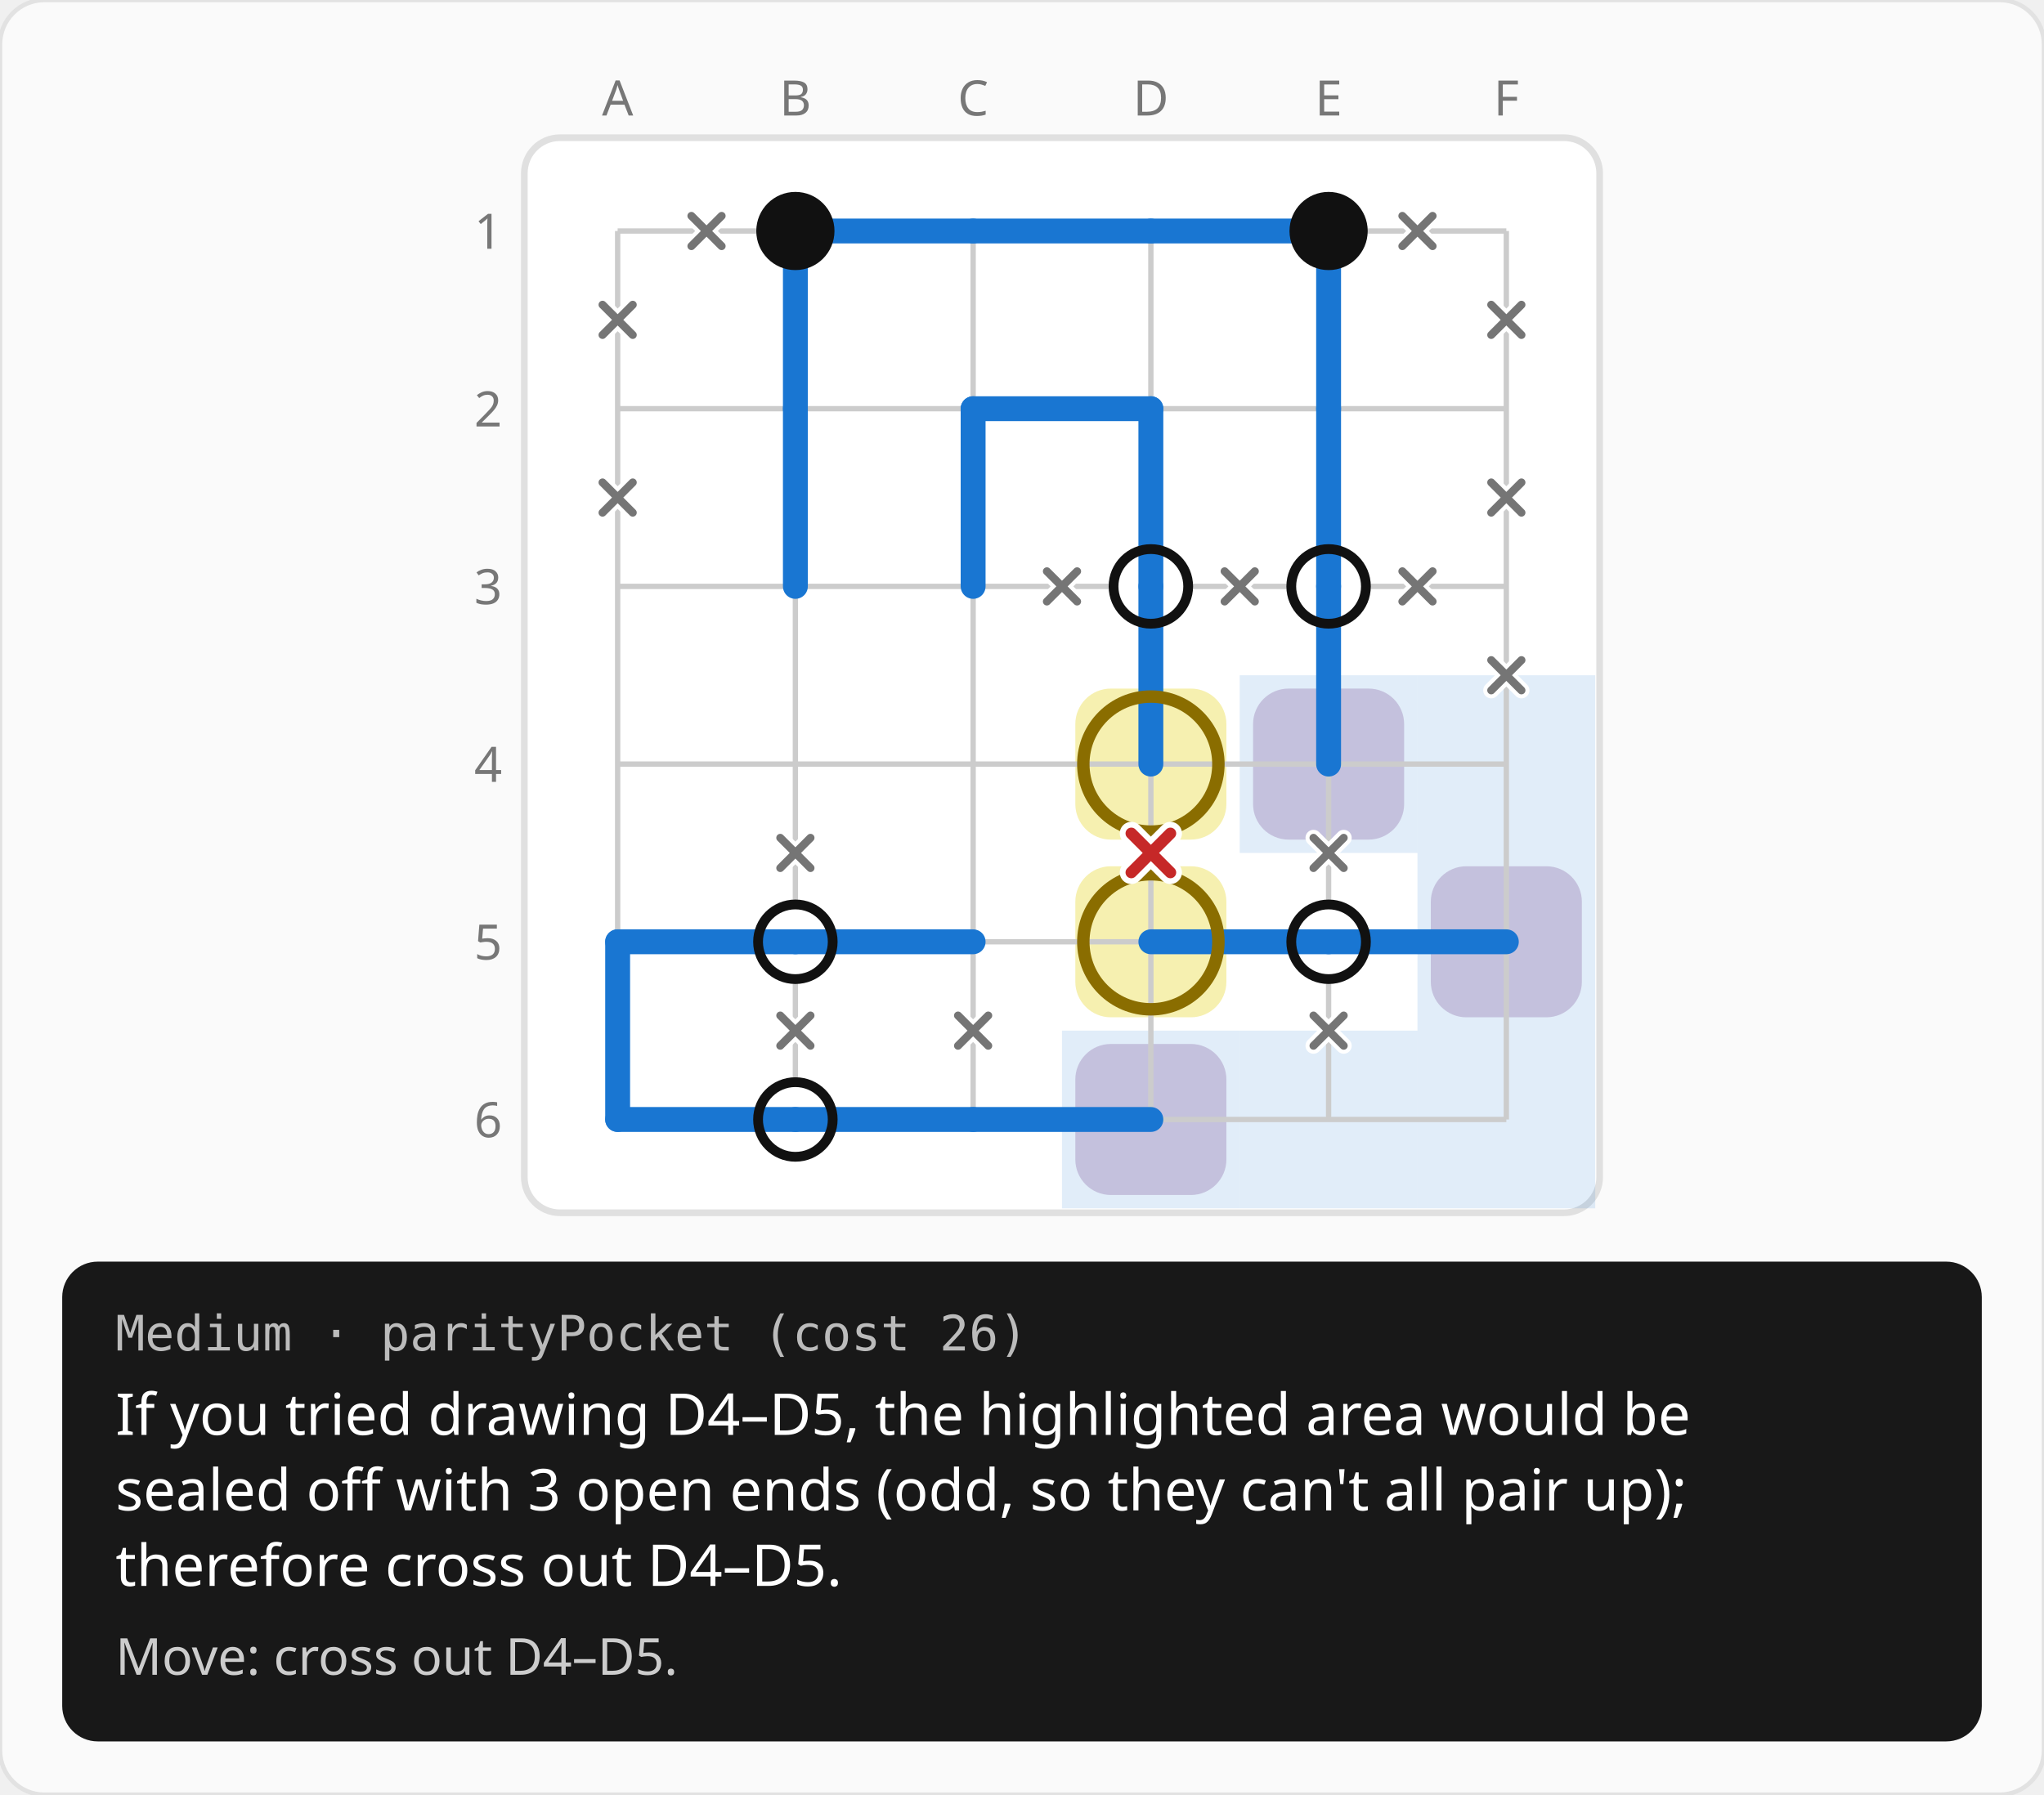
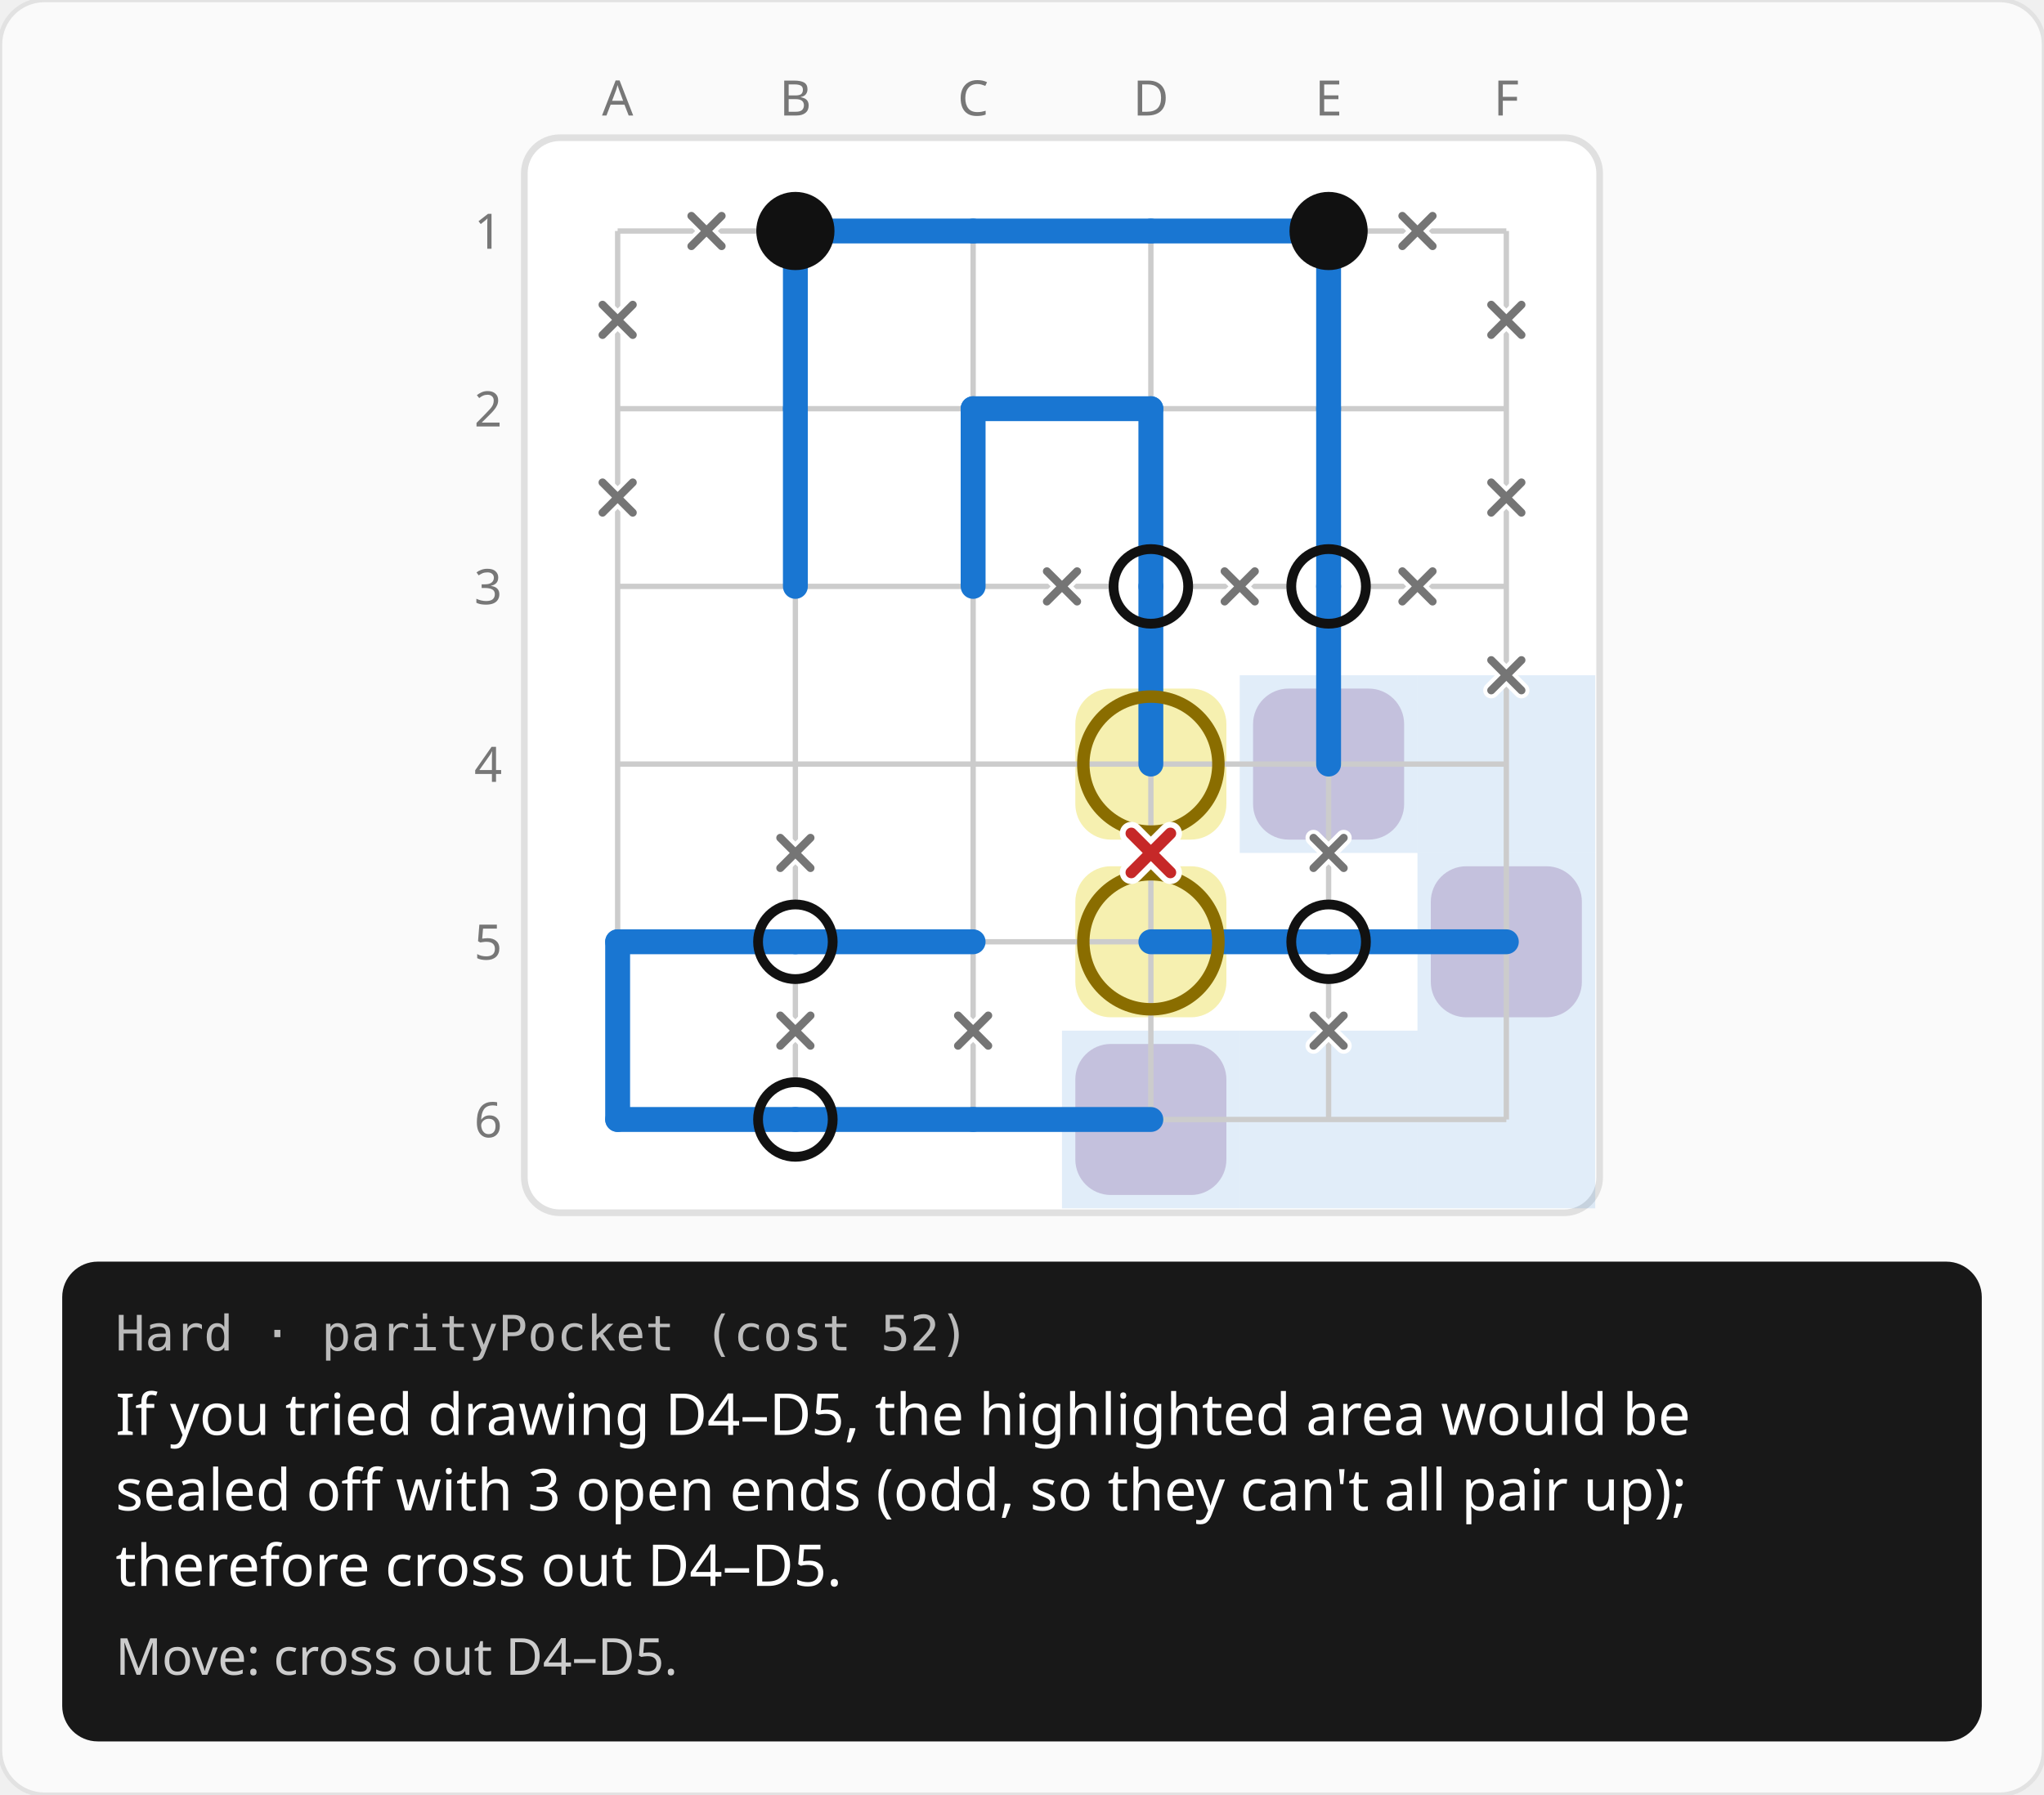
<svg xmlns="http://www.w3.org/2000/svg" width="460" height="404" viewBox="0 0 460 404">
  <rect width="460" height="404" rx="10" fill="#fafafa" stroke="#e2e2e2" />
  <defs>
    <pattern id="hatch" width="8" height="8" patternUnits="userSpaceOnUse" patternTransform="rotate(45)">
      <line x1="0" y1="0" x2="0" y2="8" stroke="#d55e00" stroke-width="3" opacity="0.55" />
    </pattern>
  </defs>
  <g transform="translate(99 12)">
    <text x="40" y="14" fill="#777777" font-size="11" font-family="system-ui, sans-serif" text-anchor="middle">A</text>
    <text x="80" y="14" fill="#777777" font-size="11" font-family="system-ui, sans-serif" text-anchor="middle">B</text>
    <text x="120" y="14" fill="#777777" font-size="11" font-family="system-ui, sans-serif" text-anchor="middle">C</text>
    <text x="160" y="14" fill="#777777" font-size="11" font-family="system-ui, sans-serif" text-anchor="middle">D</text>
    <text x="200" y="14" fill="#777777" font-size="11" font-family="system-ui, sans-serif" text-anchor="middle">E</text>
    <text x="240" y="14" fill="#777777" font-size="11" font-family="system-ui, sans-serif" text-anchor="middle">F</text>
    <text x="14" y="44" fill="#777777" font-size="11" font-family="system-ui, sans-serif" text-anchor="end">1</text>
    <text x="14" y="84" fill="#777777" font-size="11" font-family="system-ui, sans-serif" text-anchor="end">2</text>
    <text x="14" y="124" fill="#777777" font-size="11" font-family="system-ui, sans-serif" text-anchor="end">3</text>
    <text x="14" y="164" fill="#777777" font-size="11" font-family="system-ui, sans-serif" text-anchor="end">4</text>
    <text x="14" y="204" fill="#777777" font-size="11" font-family="system-ui, sans-serif" text-anchor="end">5</text>
    <text x="14" y="244" fill="#777777" font-size="11" font-family="system-ui, sans-serif" text-anchor="end">6</text>
    <g transform="translate(18 18)">
      <rect x="1" y="1" width="242" height="242" rx="8" fill="#ffffff" stroke="#e0e0e0" stroke-width="1.5" />
      <rect x="162" y="122" width="40" height="40" fill="rgba(25,118,210,0.13)" />
      <rect x="202" y="122" width="40" height="40" fill="rgba(25,118,210,0.13)" />
      <rect x="202" y="162" width="40" height="40" fill="rgba(25,118,210,0.13)" />
      <rect x="202" y="202" width="40" height="40" fill="rgba(25,118,210,0.13)" />
      <rect x="162" y="202" width="40" height="40" fill="rgba(25,118,210,0.13)" />
      <rect x="122" y="202" width="40" height="40" fill="rgba(25,118,210,0.13)" />
      <rect x="165" y="125" width="34" height="34" rx="8" fill="rgba(122,81,149,0.28)" />
      <rect x="205" y="165" width="34" height="34" rx="8" fill="rgba(122,81,149,0.28)" />
      <rect x="125" y="205" width="34" height="34" rx="8" fill="rgba(122,81,149,0.28)" />
      <rect x="125" y="125" width="34" height="34" rx="8" fill="rgba(244,236,156,0.8)" />
      <rect x="125" y="165" width="34" height="34" rx="8" fill="rgba(244,236,156,0.8)" />
      <line x1="22" y1="22" x2="222" y2="22" stroke="#cccccc" stroke-width="1.2" />
      <line x1="22" y1="62" x2="222" y2="62" stroke="#cccccc" stroke-width="1.2" />
      <line x1="22" y1="102" x2="222" y2="102" stroke="#cccccc" stroke-width="1.2" />
      <line x1="22" y1="142" x2="222" y2="142" stroke="#cccccc" stroke-width="1.2" />
      <line x1="22" y1="182" x2="222" y2="182" stroke="#cccccc" stroke-width="1.2" />
      <line x1="22" y1="222" x2="222" y2="222" stroke="#cccccc" stroke-width="1.2" />
      <line x1="22" y1="22" x2="22" y2="222" stroke="#cccccc" stroke-width="1.2" />
      <line x1="62" y1="22" x2="62" y2="222" stroke="#cccccc" stroke-width="1.2" />
      <line x1="102" y1="22" x2="102" y2="222" stroke="#cccccc" stroke-width="1.2" />
      <line x1="142" y1="22" x2="142" y2="222" stroke="#cccccc" stroke-width="1.2" />
      <line x1="182" y1="22" x2="182" y2="222" stroke="#cccccc" stroke-width="1.2" />
      <line x1="222" y1="22" x2="222" y2="222" stroke="#cccccc" stroke-width="1.2" />
      <circle cx="142" cy="102" r="8.4" fill="#ffffff" />
      <circle cx="182" cy="102" r="8.4" fill="#ffffff" />
      <circle cx="62" cy="182" r="8.4" fill="#ffffff" />
      <circle cx="182" cy="182" r="8.4" fill="#ffffff" />
      <circle cx="62" cy="222" r="8.4" fill="#ffffff" />
      <line x1="62" y1="22" x2="102" y2="22" stroke="#1976d2" stroke-width="5.6" stroke-linecap="round" />
      <line x1="62" y1="22" x2="62" y2="62" stroke="#1976d2" stroke-width="5.6" stroke-linecap="round" />
      <line x1="102" y1="22" x2="142" y2="22" stroke="#1976d2" stroke-width="5.6" stroke-linecap="round" />
      <line x1="142" y1="22" x2="182" y2="22" stroke="#1976d2" stroke-width="5.6" stroke-linecap="round" />
      <line x1="182" y1="22" x2="182" y2="62" stroke="#1976d2" stroke-width="5.6" stroke-linecap="round" />
      <line x1="62" y1="62" x2="62" y2="102" stroke="#1976d2" stroke-width="5.6" stroke-linecap="round" />
      <line x1="102" y1="62" x2="142" y2="62" stroke="#1976d2" stroke-width="5.6" stroke-linecap="round" />
      <line x1="102" y1="62" x2="102" y2="102" stroke="#1976d2" stroke-width="5.6" stroke-linecap="round" />
      <line x1="142" y1="62" x2="142" y2="102" stroke="#1976d2" stroke-width="5.6" stroke-linecap="round" />
      <line x1="182" y1="62" x2="182" y2="102" stroke="#1976d2" stroke-width="5.6" stroke-linecap="round" />
      <line x1="142" y1="102" x2="142" y2="142" stroke="#1976d2" stroke-width="5.6" stroke-linecap="round" />
      <line x1="182" y1="102" x2="182" y2="142" stroke="#1976d2" stroke-width="5.6" stroke-linecap="round" />
      <line x1="22" y1="182" x2="62" y2="182" stroke="#1976d2" stroke-width="5.6" stroke-linecap="round" />
      <line x1="22" y1="182" x2="22" y2="222" stroke="#1976d2" stroke-width="5.6" stroke-linecap="round" />
      <line x1="62" y1="182" x2="102" y2="182" stroke="#1976d2" stroke-width="5.6" stroke-linecap="round" />
      <line x1="142" y1="182" x2="182" y2="182" stroke="#1976d2" stroke-width="5.6" stroke-linecap="round" />
      <line x1="182" y1="182" x2="222" y2="182" stroke="#1976d2" stroke-width="5.6" stroke-linecap="round" />
      <line x1="22" y1="222" x2="62" y2="222" stroke="#1976d2" stroke-width="5.6" stroke-linecap="round" />
      <line x1="62" y1="222" x2="102" y2="222" stroke="#1976d2" stroke-width="5.6" stroke-linecap="round" />
      <line x1="102" y1="222" x2="142" y2="222" stroke="#1976d2" stroke-width="5.6" stroke-linecap="round" />
      <circle cx="62" cy="22" r="8.8" fill="#111111" />
      <circle cx="182" cy="22" r="8.8" fill="#111111" />
      <circle cx="142" cy="102" r="8.4" fill="none" stroke="#111111" stroke-width="2.2" />
      <circle cx="182" cy="102" r="8.4" fill="none" stroke="#111111" stroke-width="2.2" />
      <circle cx="62" cy="182" r="8.4" fill="none" stroke="#111111" stroke-width="2.2" />
      <circle cx="182" cy="182" r="8.4" fill="none" stroke="#111111" stroke-width="2.2" />
      <circle cx="62" cy="222" r="8.4" fill="none" stroke="#111111" stroke-width="2.2" />
      <path d="M38.6 18.6L45.4 25.4M38.6 25.4L45.4 18.6" stroke="#ffffff" stroke-width="3.6" stroke-linecap="round" />
      <path d="M38.6 18.6L45.4 25.4M38.6 25.4L45.4 18.6" stroke="#757575" stroke-width="1.8" stroke-linecap="round" />
      <path d="M18.6 38.6L25.4 45.4M18.6 45.4L25.4 38.6" stroke="#ffffff" stroke-width="3.6" stroke-linecap="round" />
      <path d="M18.6 38.6L25.4 45.4M18.6 45.4L25.4 38.6" stroke="#757575" stroke-width="1.8" stroke-linecap="round" />
      <path d="M198.6 18.6L205.4 25.4M198.6 25.4L205.4 18.6" stroke="#ffffff" stroke-width="3.6" stroke-linecap="round" />
      <path d="M198.6 18.6L205.4 25.4M198.6 25.4L205.4 18.6" stroke="#757575" stroke-width="1.8" stroke-linecap="round" />
      <path d="M218.6 38.6L225.4 45.4M218.6 45.4L225.4 38.6" stroke="#ffffff" stroke-width="3.6" stroke-linecap="round" />
      <path d="M218.6 38.6L225.4 45.4M218.6 45.4L225.4 38.6" stroke="#757575" stroke-width="1.8" stroke-linecap="round" />
      <path d="M18.6 78.6L25.4 85.4M18.6 85.4L25.4 78.6" stroke="#ffffff" stroke-width="3.6" stroke-linecap="round" />
      <path d="M18.6 78.6L25.4 85.4M18.6 85.4L25.4 78.6" stroke="#757575" stroke-width="1.8" stroke-linecap="round" />
      <path d="M218.6 78.6L225.4 85.4M218.6 85.4L225.4 78.6" stroke="#ffffff" stroke-width="3.6" stroke-linecap="round" />
      <path d="M218.6 78.6L225.4 85.4M218.6 85.4L225.4 78.6" stroke="#757575" stroke-width="1.8" stroke-linecap="round" />
      <path d="M118.6 98.6L125.4 105.4M118.6 105.4L125.4 98.6" stroke="#ffffff" stroke-width="3.6" stroke-linecap="round" />
      <path d="M118.6 98.6L125.4 105.4M118.6 105.4L125.4 98.6" stroke="#757575" stroke-width="1.8" stroke-linecap="round" />
      <path d="M158.6 98.6L165.4 105.4M158.6 105.4L165.4 98.6" stroke="#ffffff" stroke-width="3.6" stroke-linecap="round" />
      <path d="M158.6 98.6L165.4 105.4M158.6 105.4L165.4 98.6" stroke="#757575" stroke-width="1.8" stroke-linecap="round" />
      <path d="M198.6 98.6L205.4 105.4M198.6 105.4L205.4 98.6" stroke="#ffffff" stroke-width="3.6" stroke-linecap="round" />
      <path d="M198.6 98.6L205.4 105.4M198.6 105.4L205.4 98.6" stroke="#757575" stroke-width="1.8" stroke-linecap="round" />
      <path d="M218.6 118.6L225.4 125.4M218.6 125.4L225.4 118.6" stroke="#ffffff" stroke-width="3.6" stroke-linecap="round" />
      <path d="M218.6 118.6L225.4 125.4M218.6 125.4L225.4 118.6" stroke="#757575" stroke-width="1.8" stroke-linecap="round" />
      <path d="M58.6 158.6L65.4 165.4M58.6 165.4L65.4 158.6" stroke="#ffffff" stroke-width="3.6" stroke-linecap="round" />
      <path d="M58.6 158.6L65.4 165.4M58.6 165.4L65.4 158.6" stroke="#757575" stroke-width="1.8" stroke-linecap="round" />
      <path d="M178.6 158.6L185.4 165.4M178.6 165.4L185.4 158.6" stroke="#ffffff" stroke-width="3.6" stroke-linecap="round" />
      <path d="M178.6 158.6L185.4 165.4M178.6 165.4L185.4 158.6" stroke="#757575" stroke-width="1.8" stroke-linecap="round" />
      <path d="M58.6 198.6L65.4 205.4M58.6 205.4L65.4 198.6" stroke="#ffffff" stroke-width="3.6" stroke-linecap="round" />
      <path d="M58.6 198.6L65.4 205.4M58.6 205.4L65.4 198.6" stroke="#757575" stroke-width="1.8" stroke-linecap="round" />
      <path d="M98.6 198.6L105.4 205.4M98.6 205.4L105.4 198.6" stroke="#ffffff" stroke-width="3.6" stroke-linecap="round" />
      <path d="M98.6 198.6L105.4 205.4M98.6 205.4L105.4 198.6" stroke="#757575" stroke-width="1.8" stroke-linecap="round" />
      <path d="M178.6 198.6L185.4 205.4M178.6 205.4L185.4 198.6" stroke="#ffffff" stroke-width="3.6" stroke-linecap="round" />
      <path d="M178.6 198.6L185.4 205.4M178.6 205.4L185.4 198.6" stroke="#757575" stroke-width="1.8" stroke-linecap="round" />
      <circle cx="142" cy="142" r="15.2" fill="none" stroke="#8a6d00" stroke-width="2.8" />
      <circle cx="142" cy="182" r="15.2" fill="none" stroke="#8a6d00" stroke-width="2.8" />
      <path d="M137.6 157.6L146.4 166.4M137.6 166.4L146.4 157.6" stroke="#ffffff" stroke-width="5.2" stroke-linecap="round" />
      <path d="M137.6 157.6L146.4 166.4M137.6 166.4L146.4 157.6" stroke="#c62828" stroke-width="2.6" stroke-linecap="round" />
    </g>
  </g>
  <rect x="14" y="284" width="432" height="108" rx="8" fill="#181818" />
-   <text x="26" y="304" fill="#bbbbbb" font-size="11" font-family="ui-monospace, Menlo, monospace">Medium · parityPocket (cost 26)</text>
+   <text x="26" y="304" fill="#bbbbbb" font-size="11" font-family="ui-monospace, Menlo, monospace">Hard · parityPocket (cost 52)</text>
  <text x="26" y="323" fill="#ffffff" font-size="13" font-family="system-ui, sans-serif">If you tried drawing D4–D5, the highlighted area would be</text>
  <text x="26" y="340" fill="#ffffff" font-size="13" font-family="system-ui, sans-serif">sealed off with 3 open ends (odd, so they can't all pair up);</text>
  <text x="26" y="357" fill="#ffffff" font-size="13" font-family="system-ui, sans-serif">therefore cross out D4–D5.</text>
  <text x="26" y="377" fill="#cccccc" font-size="11.5" font-family="system-ui, sans-serif">Move: cross out D4–D5.</text>
</svg>
